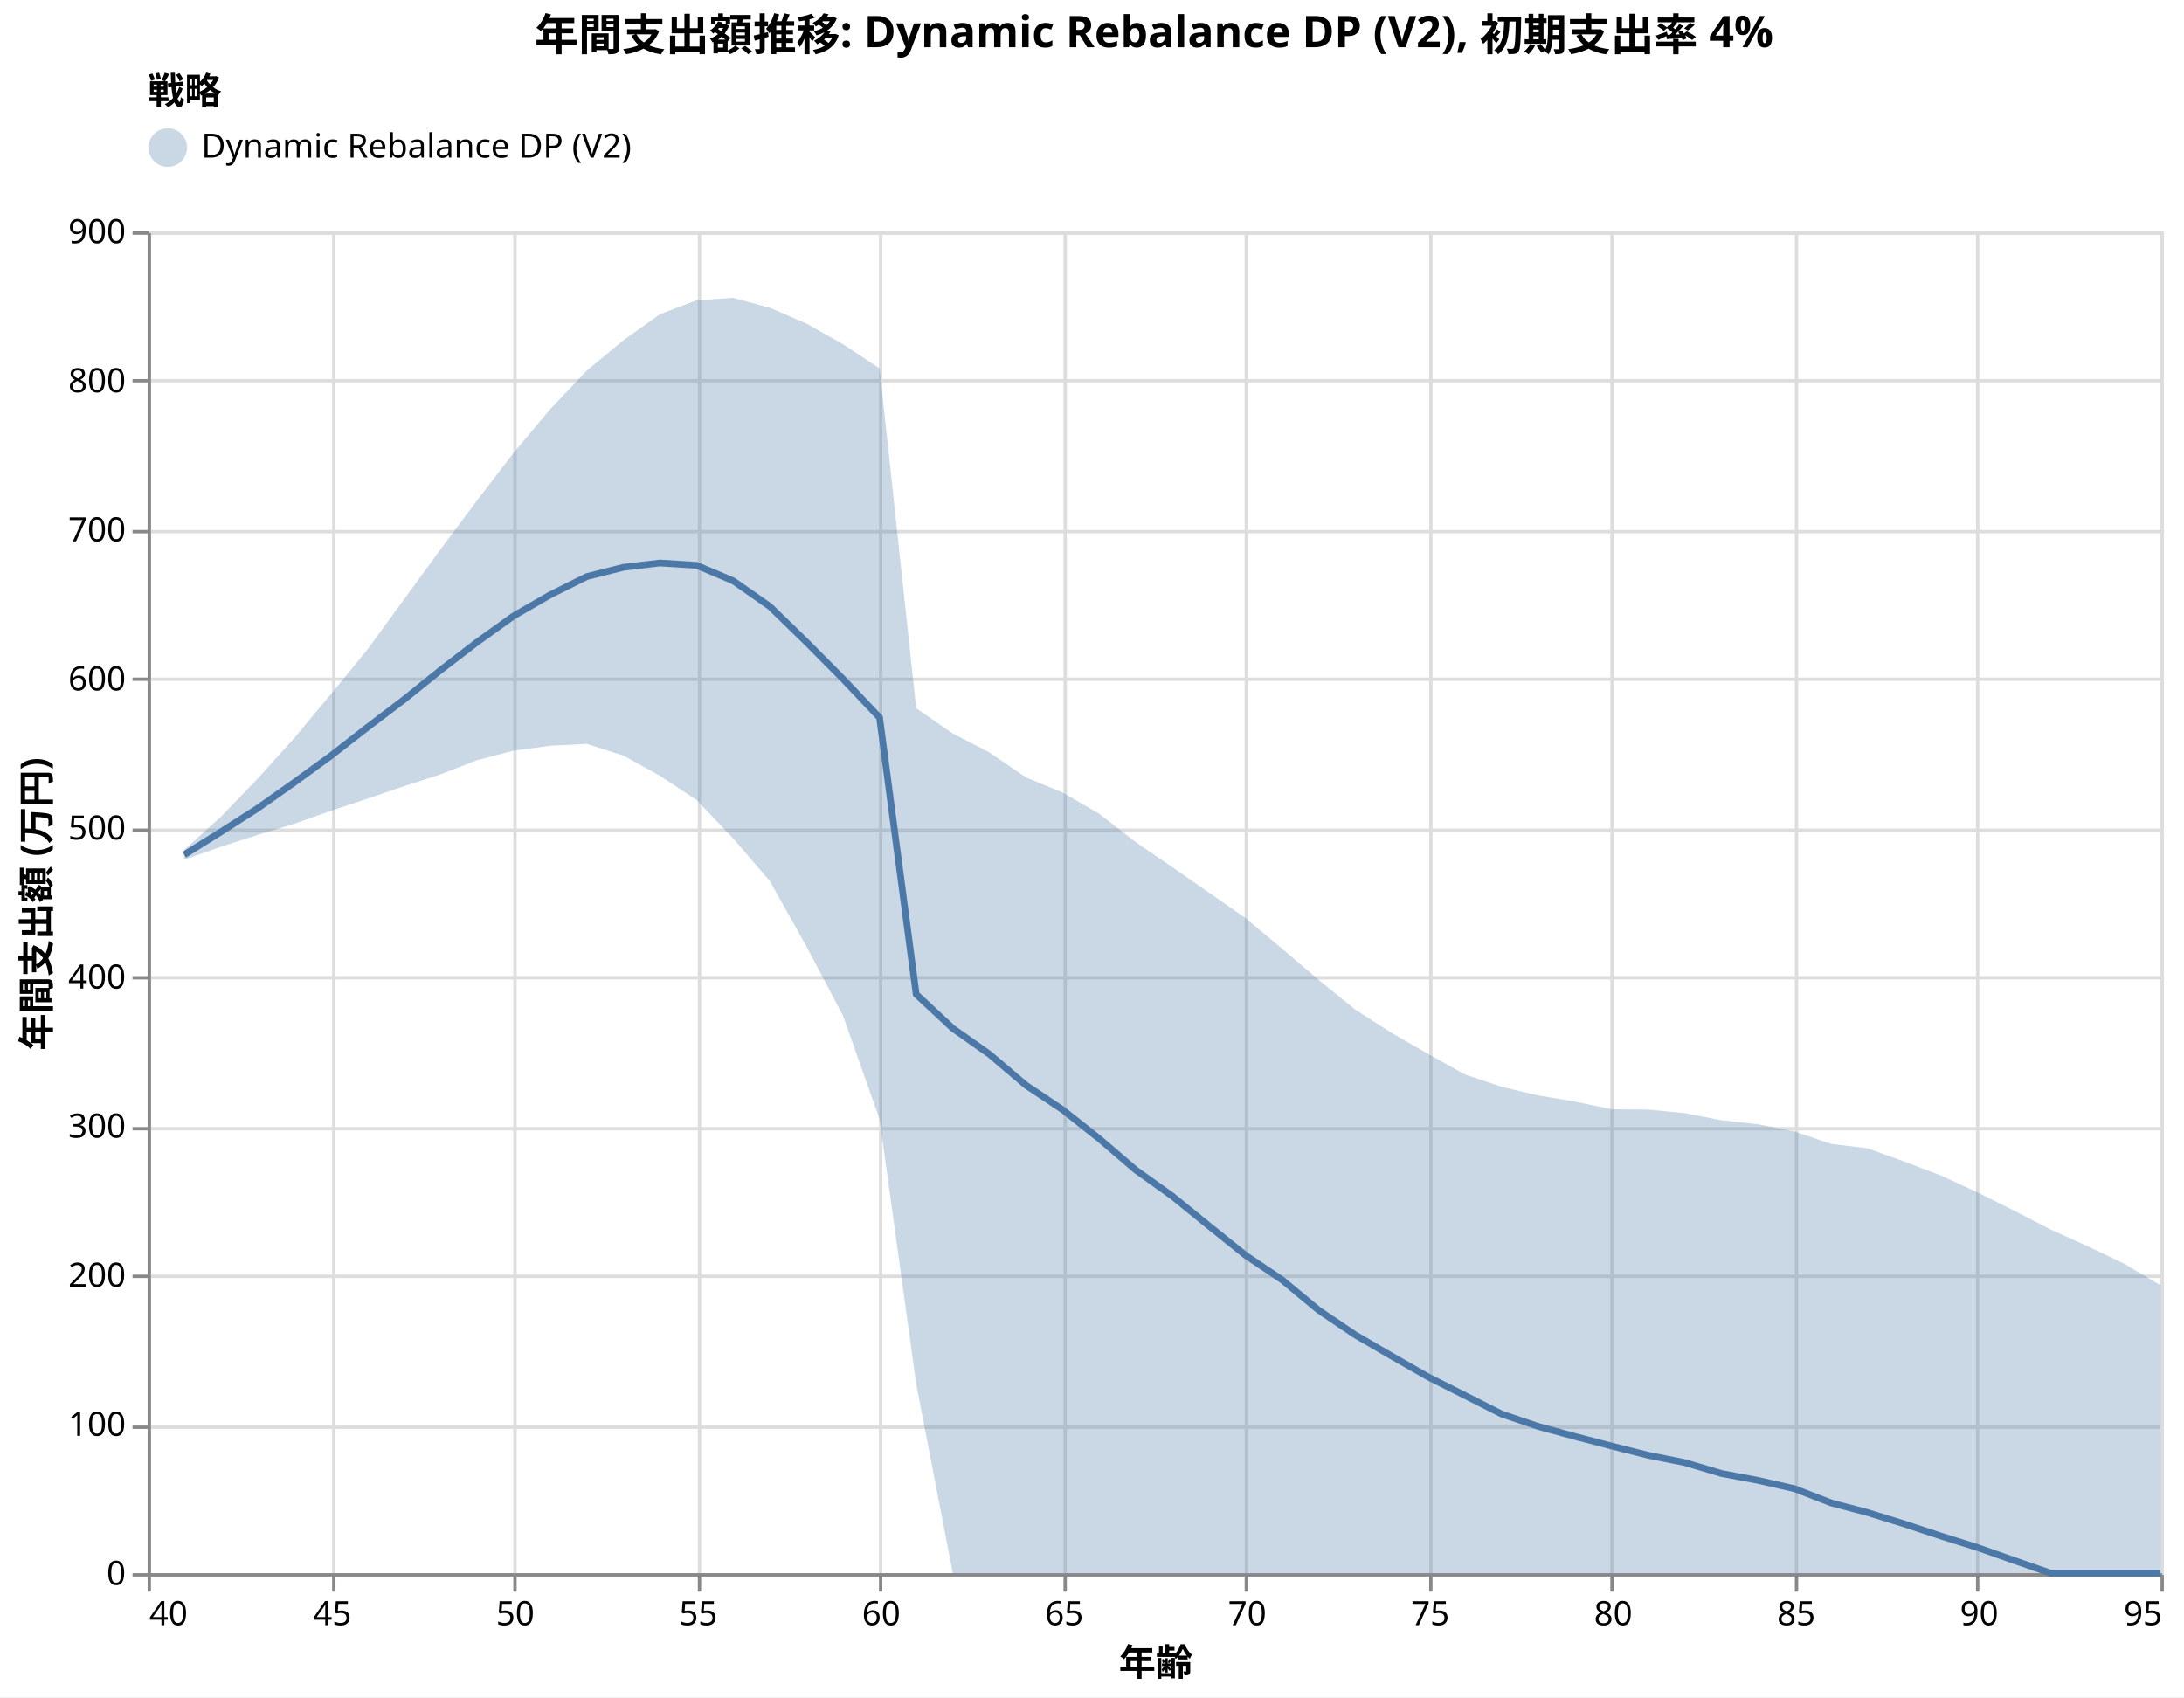
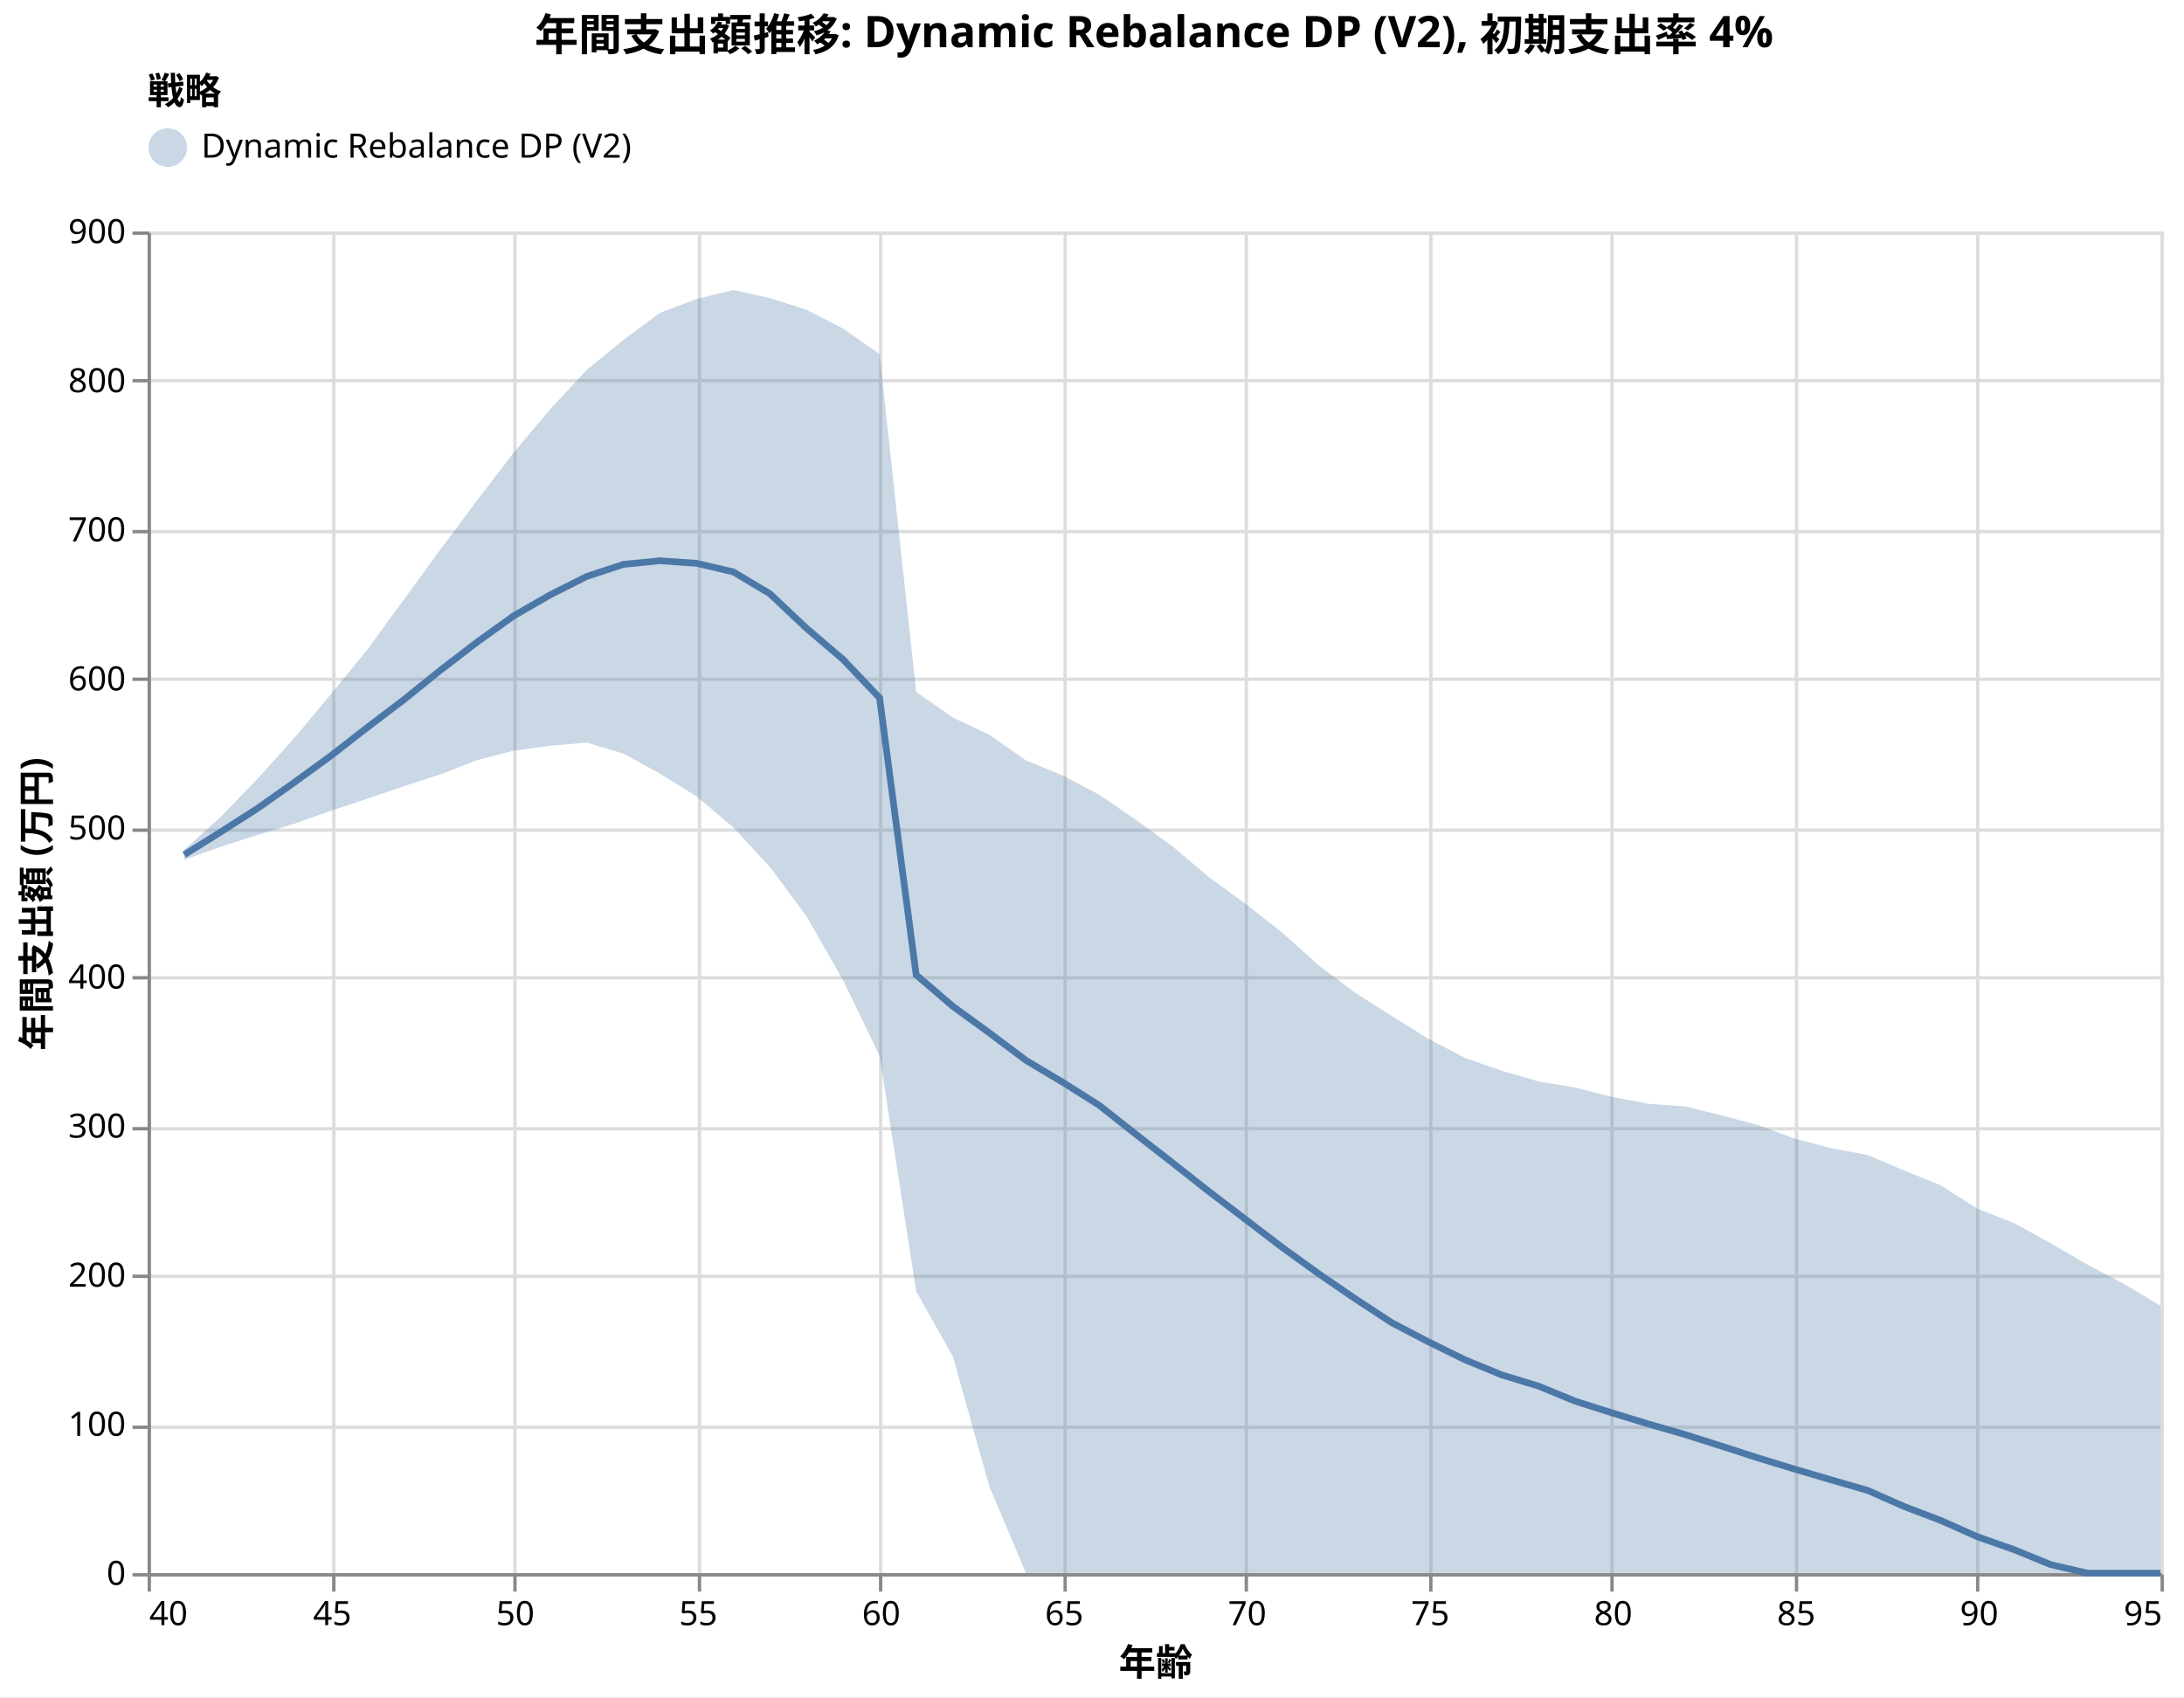
<svg xmlns="http://www.w3.org/2000/svg" version="1.1" class="marks" width="651" height="506" viewBox="0 0 651 506">
  <rect width="651" height="506" fill="white" />
  <g fill="none" stroke-miterlimit="10" transform="translate(44,69)">
    <g class="mark-group role-frame root" role="graphics-object" aria-roledescription="group mark container">
      <g transform="translate(0,0)">
        <path class="background" aria-hidden="true" d="M0.5,0.5h600v400h-600Z" stroke="#ddd" />
        <g>
          <g class="mark-group role-axis" aria-hidden="true">
            <g transform="translate(0.5,400.5)">
              <path class="background" aria-hidden="true" d="M0,0h0v0h0Z" pointer-events="none" />
              <g>
                <g class="mark-rule role-axis-grid" pointer-events="none">
                  <line transform="translate(0,-400)" x2="0" y2="400" stroke="#ddd" stroke-width="1" opacity="1" />
                  <line transform="translate(55,-400)" x2="0" y2="400" stroke="#ddd" stroke-width="1" opacity="1" />
                  <line transform="translate(109,-400)" x2="0" y2="400" stroke="#ddd" stroke-width="1" opacity="1" />
                  <line transform="translate(164,-400)" x2="0" y2="400" stroke="#ddd" stroke-width="1" opacity="1" />
                  <line transform="translate(218,-400)" x2="0" y2="400" stroke="#ddd" stroke-width="1" opacity="1" />
                  <line transform="translate(273,-400)" x2="0" y2="400" stroke="#ddd" stroke-width="1" opacity="1" />
                  <line transform="translate(327,-400)" x2="0" y2="400" stroke="#ddd" stroke-width="1" opacity="1" />
                  <line transform="translate(382,-400)" x2="0" y2="400" stroke="#ddd" stroke-width="1" opacity="1" />
                  <line transform="translate(436,-400)" x2="0" y2="400" stroke="#ddd" stroke-width="1" opacity="1" />
                  <line transform="translate(491,-400)" x2="0" y2="400" stroke="#ddd" stroke-width="1" opacity="1" />
                  <line transform="translate(545,-400)" x2="0" y2="400" stroke="#ddd" stroke-width="1" opacity="1" />
                  <line transform="translate(600,-400)" x2="0" y2="400" stroke="#ddd" stroke-width="1" opacity="1" />
                </g>
              </g>
              <path class="foreground" aria-hidden="true" d="" pointer-events="none" display="none" />
            </g>
          </g>
          <g class="mark-group role-axis" aria-hidden="true">
            <g transform="translate(0.5,0.5)">
              <path class="background" aria-hidden="true" d="M0,0h0v0h0Z" pointer-events="none" />
              <g>
                <g class="mark-rule role-axis-grid" pointer-events="none">
                  <line transform="translate(0,400)" x2="600" y2="0" stroke="#ddd" stroke-width="1" opacity="1" />
                  <line transform="translate(0,356)" x2="600" y2="0" stroke="#ddd" stroke-width="1" opacity="1" />
                  <line transform="translate(0,311)" x2="600" y2="0" stroke="#ddd" stroke-width="1" opacity="1" />
                  <line transform="translate(0,267)" x2="600" y2="0" stroke="#ddd" stroke-width="1" opacity="1" />
                  <line transform="translate(0,222)" x2="600" y2="0" stroke="#ddd" stroke-width="1" opacity="1" />
                  <line transform="translate(0,178)" x2="600" y2="0" stroke="#ddd" stroke-width="1" opacity="1" />
                  <line transform="translate(0,133)" x2="600" y2="0" stroke="#ddd" stroke-width="1" opacity="1" />
                  <line transform="translate(0,89)" x2="600" y2="0" stroke="#ddd" stroke-width="1" opacity="1" />
                  <line transform="translate(0,44)" x2="600" y2="0" stroke="#ddd" stroke-width="1" opacity="1" />
                  <line transform="translate(0,0)" x2="600" y2="0" stroke="#ddd" stroke-width="1" opacity="1" />
                </g>
              </g>
              <path class="foreground" aria-hidden="true" d="" pointer-events="none" display="none" />
            </g>
          </g>
          <g class="mark-group role-axis" role="graphics-symbol" aria-roledescription="axis" aria-label="X-axis titled '年齢' for a linear scale with values from 40 to 95">
            <g transform="translate(0.5,400.5)">
              <path class="background" aria-hidden="true" d="M0,0h0v0h0Z" pointer-events="none" />
              <g>
                <g class="mark-rule role-axis-tick" pointer-events="none">
                  <line transform="translate(0,0)" x2="0" y2="5" stroke="#888" stroke-width="1" opacity="1" />
                  <line transform="translate(55,0)" x2="0" y2="5" stroke="#888" stroke-width="1" opacity="1" />
                  <line transform="translate(109,0)" x2="0" y2="5" stroke="#888" stroke-width="1" opacity="1" />
                  <line transform="translate(164,0)" x2="0" y2="5" stroke="#888" stroke-width="1" opacity="1" />
                  <line transform="translate(218,0)" x2="0" y2="5" stroke="#888" stroke-width="1" opacity="1" />
                  <line transform="translate(273,0)" x2="0" y2="5" stroke="#888" stroke-width="1" opacity="1" />
                  <line transform="translate(327,0)" x2="0" y2="5" stroke="#888" stroke-width="1" opacity="1" />
                  <line transform="translate(382,0)" x2="0" y2="5" stroke="#888" stroke-width="1" opacity="1" />
                  <line transform="translate(436,0)" x2="0" y2="5" stroke="#888" stroke-width="1" opacity="1" />
                  <line transform="translate(491,0)" x2="0" y2="5" stroke="#888" stroke-width="1" opacity="1" />
                  <line transform="translate(545,0)" x2="0" y2="5" stroke="#888" stroke-width="1" opacity="1" />
                  <line transform="translate(600,0)" x2="0" y2="5" stroke="#888" stroke-width="1" opacity="1" />
                </g>
                <g class="mark-text role-axis-label" pointer-events="none">
                  <text text-anchor="start" transform="translate(0,15)" font-family="sans-serif" font-size="10px" fill="#000" opacity="1">40</text>
                  <text text-anchor="middle" transform="translate(54.54545,15)" font-family="sans-serif" font-size="10px" fill="#000" opacity="1">45</text>
                  <text text-anchor="middle" transform="translate(109.0909,15)" font-family="sans-serif" font-size="10px" fill="#000" opacity="1">50</text>
                  <text text-anchor="middle" transform="translate(163.6364,15)" font-family="sans-serif" font-size="10px" fill="#000" opacity="1">55</text>
                  <text text-anchor="middle" transform="translate(218.1818,15)" font-family="sans-serif" font-size="10px" fill="#000" opacity="1">60</text>
                  <text text-anchor="middle" transform="translate(272.7273,15)" font-family="sans-serif" font-size="10px" fill="#000" opacity="1">65</text>
                  <text text-anchor="middle" transform="translate(327.2727,15)" font-family="sans-serif" font-size="10px" fill="#000" opacity="1">70</text>
                  <text text-anchor="middle" transform="translate(381.8182,15)" font-family="sans-serif" font-size="10px" fill="#000" opacity="1">75</text>
                  <text text-anchor="middle" transform="translate(436.3636,15)" font-family="sans-serif" font-size="10px" fill="#000" opacity="1">80</text>
                  <text text-anchor="middle" transform="translate(490.9091,15)" font-family="sans-serif" font-size="10px" fill="#000" opacity="1">85</text>
                  <text text-anchor="middle" transform="translate(545.4545,15)" font-family="sans-serif" font-size="10px" fill="#000" opacity="1">90</text>
                  <text text-anchor="end" transform="translate(600,15)" font-family="sans-serif" font-size="10px" fill="#000" opacity="1">95</text>
                </g>
                <g class="mark-rule role-axis-domain" pointer-events="none">
                  <line transform="translate(0,0)" x2="600" y2="0" stroke="#888" stroke-width="1" opacity="1" />
                </g>
                <g class="mark-text role-axis-title" pointer-events="none">
                  <text text-anchor="middle" transform="translate(300,30)" font-family="sans-serif" font-size="11px" font-weight="bold" fill="#000" opacity="1">年齢</text>
                </g>
              </g>
              <path class="foreground" aria-hidden="true" d="" pointer-events="none" display="none" />
            </g>
          </g>
          <g class="mark-group role-axis" role="graphics-symbol" aria-roledescription="axis" aria-label="Y-axis titled '年間支出額 (万円)' for a linear scale with values from 0 to 900">
            <g transform="translate(0.5,0.5)">
              <path class="background" aria-hidden="true" d="M0,0h0v0h0Z" pointer-events="none" />
              <g>
                <g class="mark-rule role-axis-tick" pointer-events="none">
                  <line transform="translate(0,400)" x2="-5" y2="0" stroke="#888" stroke-width="1" opacity="1" />
                  <line transform="translate(0,356)" x2="-5" y2="0" stroke="#888" stroke-width="1" opacity="1" />
                  <line transform="translate(0,311)" x2="-5" y2="0" stroke="#888" stroke-width="1" opacity="1" />
                  <line transform="translate(0,267)" x2="-5" y2="0" stroke="#888" stroke-width="1" opacity="1" />
                  <line transform="translate(0,222)" x2="-5" y2="0" stroke="#888" stroke-width="1" opacity="1" />
                  <line transform="translate(0,178)" x2="-5" y2="0" stroke="#888" stroke-width="1" opacity="1" />
                  <line transform="translate(0,133)" x2="-5" y2="0" stroke="#888" stroke-width="1" opacity="1" />
                  <line transform="translate(0,89)" x2="-5" y2="0" stroke="#888" stroke-width="1" opacity="1" />
                  <line transform="translate(0,44)" x2="-5" y2="0" stroke="#888" stroke-width="1" opacity="1" />
                  <line transform="translate(0,0)" x2="-5" y2="0" stroke="#888" stroke-width="1" opacity="1" />
                </g>
                <g class="mark-text role-axis-label" pointer-events="none">
                  <text text-anchor="end" transform="translate(-7,403)" font-family="sans-serif" font-size="10px" fill="#000" opacity="1">0</text>
                  <text text-anchor="end" transform="translate(-7,358.5556)" font-family="sans-serif" font-size="10px" fill="#000" opacity="1">100</text>
                  <text text-anchor="end" transform="translate(-7,314.1111)" font-family="sans-serif" font-size="10px" fill="#000" opacity="1">200</text>
                  <text text-anchor="end" transform="translate(-7,269.6667)" font-family="sans-serif" font-size="10px" fill="#000" opacity="1">300</text>
                  <text text-anchor="end" transform="translate(-7,225.2222)" font-family="sans-serif" font-size="10px" fill="#000" opacity="1">400</text>
                  <text text-anchor="end" transform="translate(-7,180.7778)" font-family="sans-serif" font-size="10px" fill="#000" opacity="1">500</text>
                  <text text-anchor="end" transform="translate(-7,136.3333)" font-family="sans-serif" font-size="10px" fill="#000" opacity="1">600</text>
                  <text text-anchor="end" transform="translate(-7,91.88889)" font-family="sans-serif" font-size="10px" fill="#000" opacity="1">700</text>
                  <text text-anchor="end" transform="translate(-7,47.44444)" font-family="sans-serif" font-size="10px" fill="#000" opacity="1">800</text>
                  <text text-anchor="end" transform="translate(-7,3)" font-family="sans-serif" font-size="10px" fill="#000" opacity="1">900</text>
                </g>
                <g class="mark-rule role-axis-domain" pointer-events="none">
                  <line transform="translate(0,400)" x2="0" y2="-400" stroke="#888" stroke-width="1" opacity="1" />
                </g>
                <g class="mark-text role-axis-title" pointer-events="none">
                  <text text-anchor="middle" transform="translate(-27.68457,200) rotate(-90) translate(0,-2)" font-family="sans-serif" font-size="11px" font-weight="bold" fill="#000" opacity="1">年間支出額 (万円)</text>
                </g>
              </g>
              <path class="foreground" aria-hidden="true" d="" pointer-events="none" display="none" />
            </g>
          </g>
          <g class="mark-group role-scope layer_0_pathgroup" role="graphics-object" aria-roledescription="group mark container">
            <g transform="translate(0,0)">
              <path class="background" aria-hidden="true" d="M0,0h600v400h-600Z" />
              <g>
                <g class="mark-area role-mark layer_0_marks" role="graphics-object" aria-roledescription="area mark container">
-                   <path aria-label="年齢: 41; 年間支出額 (万円): 478.577793982; spend75p: 485.154242674; 戦略: Dynamic Rebalance DP (V2)" role="graphics-symbol" aria-roledescription="area mark" d="M10.909,187.299L21.818,183.436L32.727,179.921L43.636,176.598L54.545,172.75L65.455,169.121L76.364,165.391L87.273,161.877L98.182,157.626L109.091,154.792L120,153.324L130.909,152.766L141.818,156.258L152.727,162.284L163.636,169.488L174.545,180.96L185.455,193.647L196.364,213.11L207.273,233.776L218.182,264.634L229.091,343.514L240,400L250.909,400L261.818,400L272.727,400L283.636,400L294.545,400L305.455,400L316.364,400L327.273,400L338.182,400L349.091,400L360,400L370.909,400L381.818,400L392.727,400L403.636,400L414.545,400L425.455,400L436.364,400L447.273,400L458.182,400L469.091,400L480,400L490.909,400L501.818,400L512.727,400L523.636,400L534.545,400L545.455,400L556.364,400L567.273,400L578.182,400L589.091,400L600,400L600,314.166L589.091,307.711L578.182,302.484L567.273,297.561L556.364,291.931L545.455,286.489L534.545,281.449L523.636,277.29L512.727,273.362L501.818,272.024L490.909,268.347L480,266.158L469.091,264.977L458.182,262.856L447.273,261.792L436.364,261.7L425.455,259.402L414.545,257.601L403.636,255.011L392.727,251.357L381.818,245.275L370.909,239.009L360,232.013L349.091,223.154L338.182,213.843L327.273,204.725L316.364,197.105L305.455,189.534L294.545,182.071L283.636,173.611L272.727,167.27L261.818,162.769L250.909,155.306L240,149.687L229.091,142.132L218.182,40.82L207.273,33.621L196.364,27.45L185.455,22.752L174.545,19.812L163.636,20.513L152.727,24.679L141.818,32.446L130.909,41.481L120,52.988L109.091,65.992L98.182,80.211L87.273,94.823L76.364,109.778L65.455,124.744L54.545,138.064L43.636,151.125L32.727,163.226L21.818,174.509L10.909,184.376Z" fill="#4c78a8" opacity="0.3" />
+                   <path aria-label="年齢: 41; 年間支出額 (万円): 478.577793982; spend75p: 485.154242674; 戦略: Dynamic Rebalance DP (V2)" role="graphics-symbol" aria-roledescription="area mark" d="M10.909,187.299L21.818,183.436L32.727,179.921L43.636,176.598L54.545,172.75L65.455,169.121L76.364,165.391L87.273,161.877L98.182,157.626L109.091,154.792L120,153.324L130.909,152.393L141.818,155.653L152.727,161.643L163.636,168.42L174.545,177.626L185.455,189.404L196.364,204.074L207.273,223.179L218.182,245.721L229.091,315.959L240,335.375L250.909,374.123L261.818,400L272.727,400L283.636,400L294.545,400L305.455,400L316.364,400L327.273,400L338.182,400L349.091,400L360,400L370.909,400L381.818,400L392.727,400L403.636,400L414.545,400L425.455,400L436.364,400L447.273,400L458.182,400L469.091,400L480,400L490.909,400L501.818,400L512.727,400L523.636,400L534.545,400L545.455,400L556.364,400L567.273,400L578.182,400L589.091,400L600,400L600,320.303L589.091,313.743L578.182,308.01L567.273,301.661L556.364,295.636L545.455,291.375L534.545,284.391L523.636,279.977L512.727,275.351L501.818,273.29L490.909,270.44L480,266.383L469.091,263.505L458.182,260.851L447.273,260.06L436.364,257.982L425.455,255.237L414.545,253.392L403.636,250.218L392.727,246.419L381.818,240.735L370.909,233.913L360,227.014L349.091,218.812L338.182,209.006L327.273,200.486L316.364,192.483L305.455,183.292L294.545,175.409L283.636,167.916L272.727,162.176L261.818,157.701L250.909,150.057L240,144.917L229.091,137.286L218.182,36.58L207.273,28.931L196.364,23.343L185.455,19.879L174.545,17.465L163.636,20.144L152.727,24.262L141.818,32.325L130.909,41.253L120,52.988L109.091,65.992L98.182,80.211L87.273,94.823L76.364,109.778L65.455,124.744L54.545,138.064L43.636,151.125L32.727,163.226L21.818,174.509L10.909,184.376Z" fill="#4c78a8" opacity="0.3" />
                </g>
              </g>
              <path class="foreground" aria-hidden="true" d="" display="none" />
            </g>
          </g>
          <g class="mark-group role-scope layer_1_pathgroup" role="graphics-object" aria-roledescription="group mark container">
            <g transform="translate(0,0)">
              <path class="background" aria-hidden="true" d="M0,0h600v400h-600Z" />
              <g>
                <g class="mark-line role-mark layer_1_marks" role="graphics-object" aria-roledescription="line mark container">
-                   <path aria-label="年齢: 41; spend50p: 481.881315374; group_label: Dynamic Rebalance DP (V2)" role="graphics-symbol" aria-roledescription="line mark" d="M10.909,185.831L21.818,179.013L32.727,172.023L43.636,164.319L54.545,156.383L65.455,147.894L76.364,139.61L87.273,130.818L98.182,122.454L109.091,114.627L120,108.337L130.909,102.898L141.818,100.139L152.727,98.845L163.636,99.542L174.545,104.164L185.455,111.796L196.364,122.399L207.273,133.4L218.182,144.933L229.091,227.417L240,237.585L250.909,245.275L261.818,254.537L272.727,261.829L283.636,270.463L294.545,279.803L305.455,287.605L316.364,296.476L327.273,305.231L338.182,312.576L349.091,321.623L360,328.98L370.909,335.327L381.818,341.551L392.727,347.046L403.636,352.569L414.545,356.265L425.455,359.237L436.364,362.091L447.273,364.848L458.182,367.027L469.091,370.267L480,372.332L490.909,374.818L501.818,379.05L512.727,381.946L523.636,385.325L534.545,388.93L545.455,392.362L556.364,396.21L567.273,400L578.182,400L589.091,400L600,400" stroke="#4c78a8" stroke-width="2" />
+                   <path aria-label="年齢: 41; spend50p: 481.881315374; group_label: Dynamic Rebalance DP (V2)" role="graphics-symbol" aria-roledescription="line mark" d="M10.909,185.831L21.818,179.013L32.727,172.023L43.636,164.319L54.545,156.383L65.455,147.894L76.364,139.61L87.273,130.818L98.182,122.454L109.091,114.627L120,108.337L130.909,102.851L141.818,99.258L152.727,98.177L163.636,98.942L174.545,101.478L185.455,107.988L196.364,118.271L207.273,127.576L218.182,139.056L229.091,221.643L240,230.988L250.909,238.938L261.818,247.118L272.727,253.623L283.636,260.505L294.545,269.133L305.455,277.624L316.364,286.226L327.273,294.539L338.182,302.879L349.091,310.745L360,318.223L370.909,325.363L381.818,331.054L392.727,336.416L403.636,340.898L414.545,344.217L425.455,348.693L436.364,352.167L447.273,355.511L458.182,358.647L469.091,362.104L480,365.643L490.909,368.976L501.818,372.185L512.727,375.338L523.636,380.152L534.545,384.302L545.455,389.162L556.364,392.995L567.273,397.451L578.182,400L589.091,400L600,400" stroke="#4c78a8" stroke-width="2" />
                </g>
              </g>
              <path class="foreground" aria-hidden="true" d="" display="none" />
            </g>
          </g>
          <g class="mark-group role-legend" role="graphics-symbol" aria-roledescription="legend" aria-label="Symbol legend titled '戦略' for fill color and stroke color with 1 value: Dynamic Rebalance DP (V2)">
            <g transform="translate(0,-47)">
              <path class="background" aria-hidden="true" d="M0,0h144v29h-144Z" pointer-events="none" />
              <g>
                <g class="mark-group role-legend-entry">
                  <g transform="translate(0,16)">
                    <path class="background" aria-hidden="true" d="M0,0h0v0h0Z" pointer-events="none" />
                    <g>
                      <g class="mark-group role-scope" role="graphics-object" aria-roledescription="group mark container">
                        <g transform="translate(0,0)">
                          <path class="background" aria-hidden="true" d="M0,0h143.646v12.5h-143.646Z" pointer-events="none" opacity="1" />
                          <g>
                            <g class="mark-symbol role-legend-symbol" pointer-events="none">
                              <path transform="translate(6,6)" d="M5,0A5,5,0,1,1,-5,0A5,5,0,1,1,5,0" fill="#4c78a8" stroke="#4c78a8" stroke-width="1.5" opacity="0.3" />
                            </g>
                            <g class="mark-text role-legend-label" pointer-events="none">
                              <text text-anchor="start" transform="translate(16,9)" font-family="sans-serif" font-size="10px" fill="#000" opacity="1">Dynamic Rebalance DP (V2)</text>
                            </g>
                          </g>
                          <path class="foreground" aria-hidden="true" d="" pointer-events="none" display="none" />
                        </g>
                      </g>
                    </g>
                    <path class="foreground" aria-hidden="true" d="" pointer-events="none" display="none" />
                  </g>
                </g>
                <g class="mark-text role-legend-title" pointer-events="none">
                  <text text-anchor="start" transform="translate(0,9)" font-family="sans-serif" font-size="11px" font-weight="bold" fill="#000" opacity="1">戦略</text>
                </g>
              </g>
              <path class="foreground" aria-hidden="true" d="" pointer-events="none" display="none" />
            </g>
          </g>
          <g class="mark-group role-title">
            <g transform="translate(300,-64)">
              <path class="background" aria-hidden="true" d="M0,0h0v0h0Z" pointer-events="none" />
              <g>
                <g class="mark-text role-title-text" role="graphics-symbol" aria-roledescription="title" aria-label="Title text '年間支出額推移: Dynamic Rebalance DP (V2), 初期支出率 4%'" pointer-events="none">
                  <text text-anchor="middle" transform="translate(0,10)" font-family="sans-serif" font-size="13px" font-weight="bold" fill="#000" opacity="1">年間支出額推移: Dynamic Rebalance DP (V2), 初期支出率 4%</text>
                </g>
              </g>
              <path class="foreground" aria-hidden="true" d="" pointer-events="none" display="none" />
            </g>
          </g>
        </g>
        <path class="foreground" aria-hidden="true" d="" display="none" />
      </g>
    </g>
  </g>
</svg>
